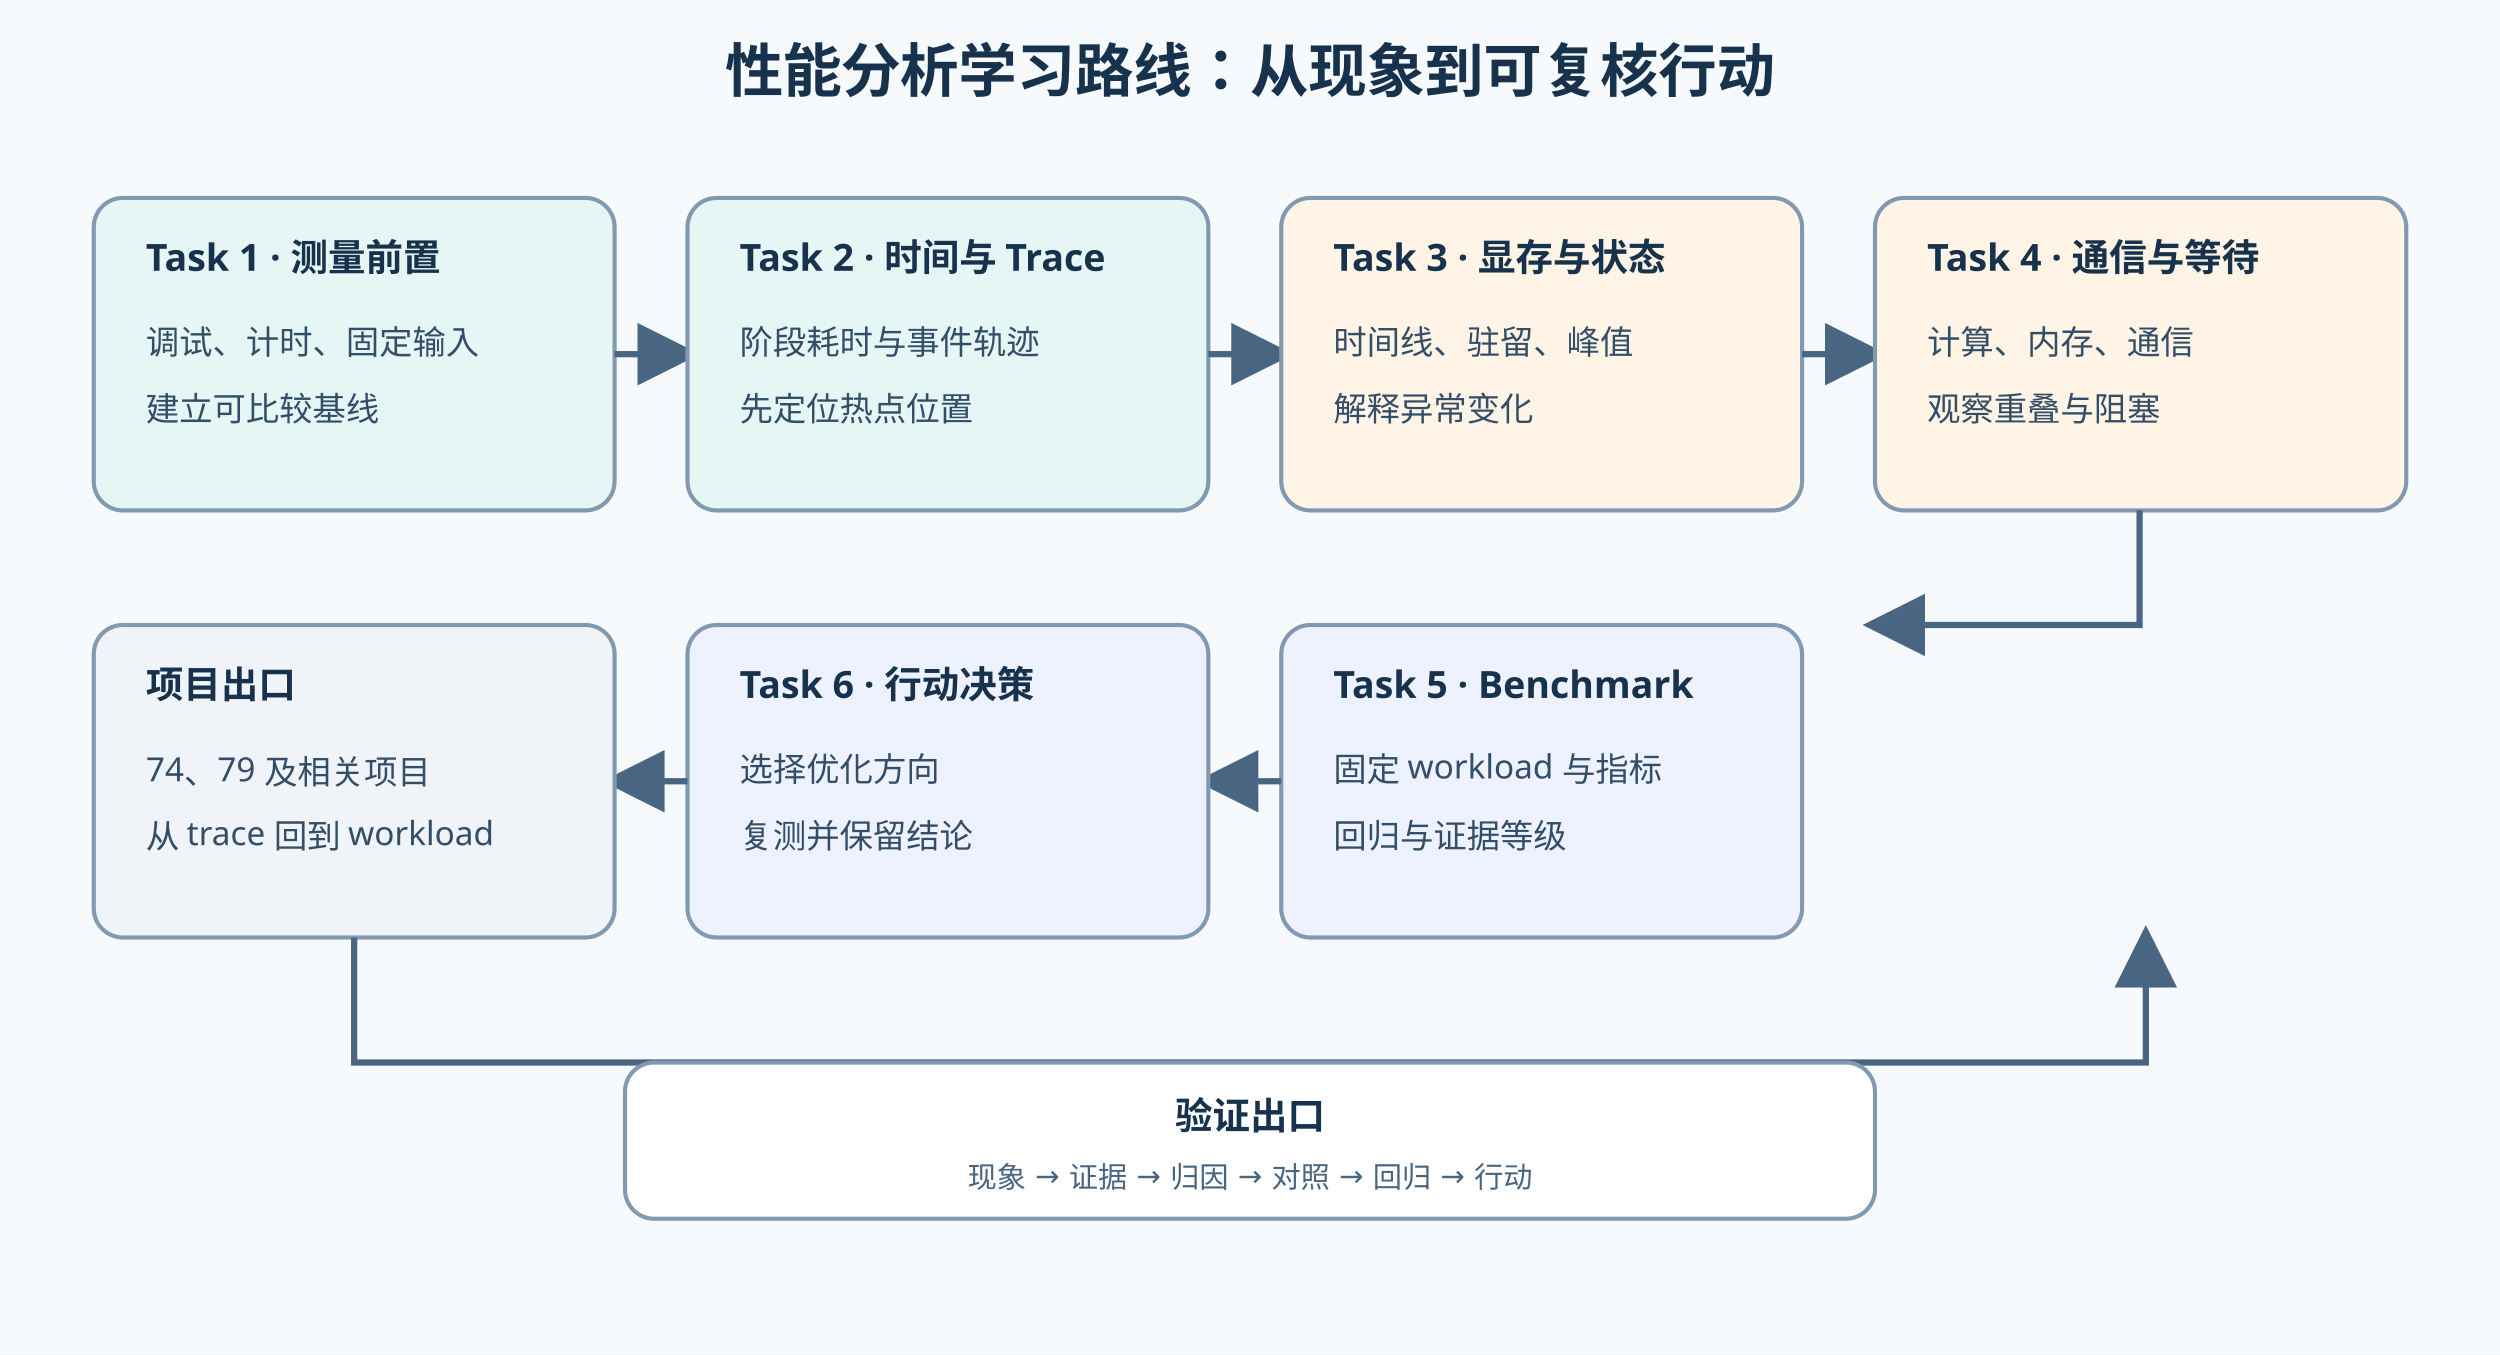
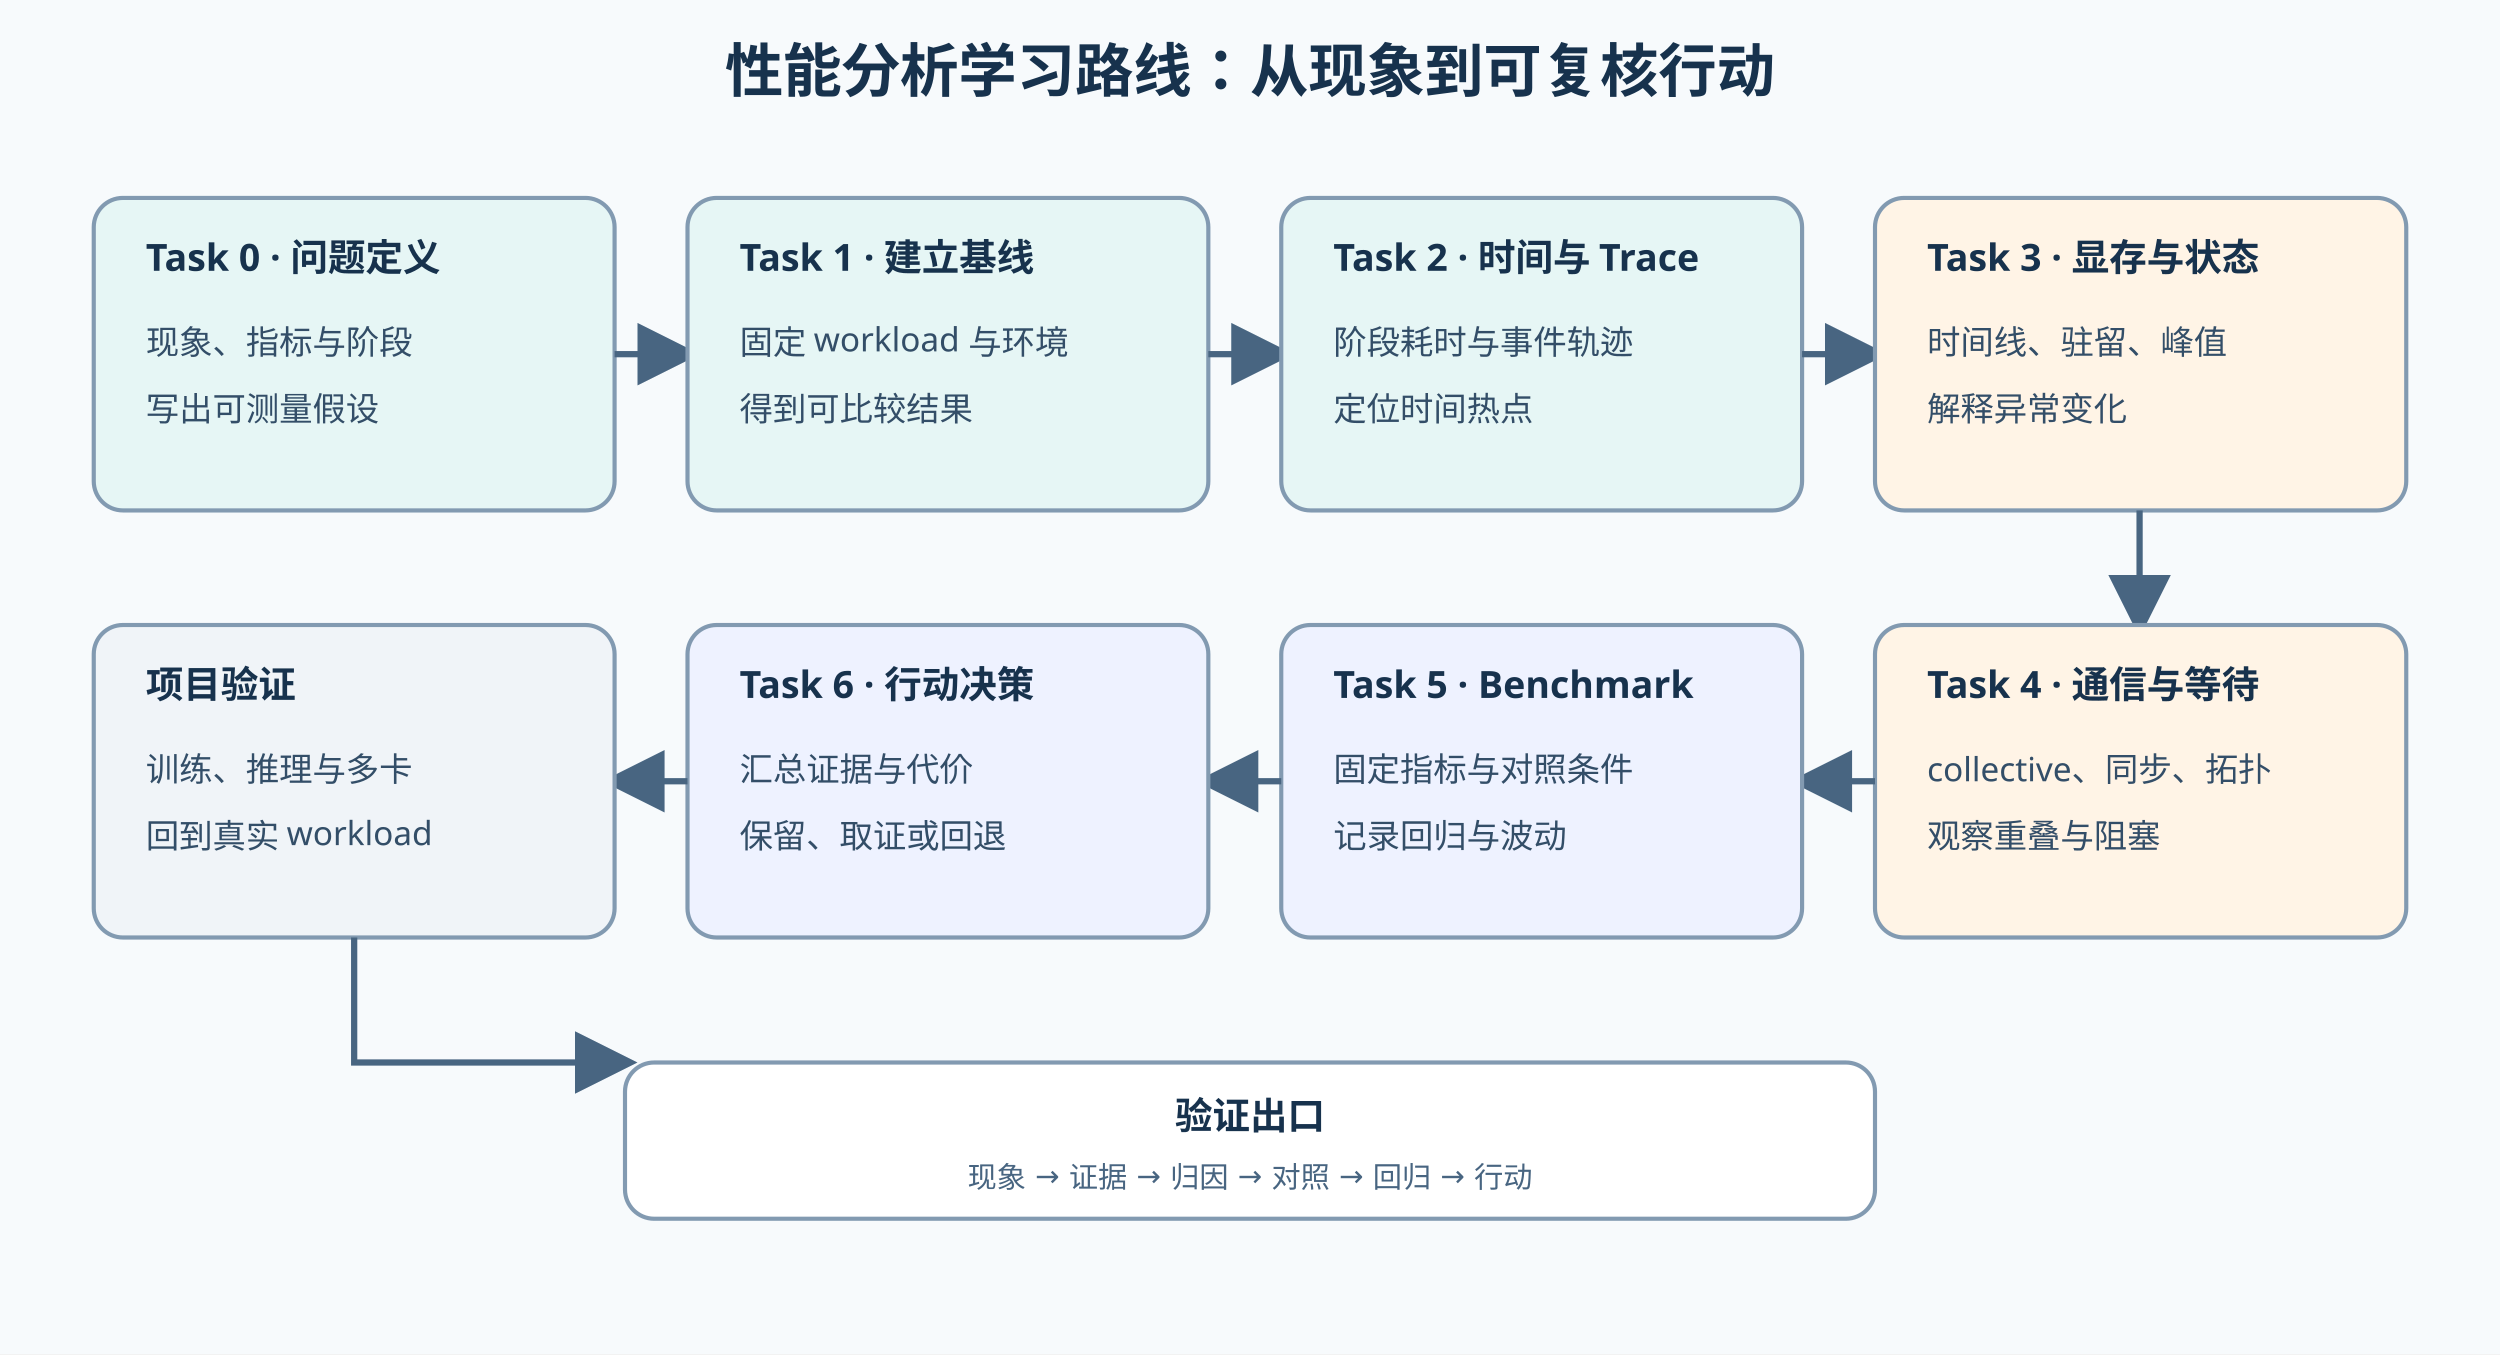
<svg xmlns="http://www.w3.org/2000/svg" width="1200" height="650" viewBox="0 0 1200 650">
  <defs>
    <marker id="arrow" markerWidth="10" markerHeight="10" refX="8" refY="5" orient="auto">
      <path d="M0,0 L10,5 L0,10 Z" fill="#486581" />
    </marker>
    <style>
      .title{font:700 28px sans-serif;fill:#17324d}.task{font:700 18px sans-serif;fill:#17324d}.text{font:16px sans-serif;fill:#334e68}.small{font:14px sans-serif;fill:#486581}.box{stroke:#829ab1;stroke-width:2;rx:14}.line{stroke:#486581;stroke-width:3;fill:none;marker-end:url(#arrow)}
    </style>
  </defs>
  <rect width="1200" height="650" fill="#f7fafc" />
  <text x="600" y="44" text-anchor="middle" class="title">性能分析学习路线：从现象到可复核行动</text>
  <rect x="45" y="95" width="250" height="150" fill="#e6f6f5" class="box" />
-   <text x="70" y="130" class="task">Task 1 · 测量前置</text>
-   <text x="70" y="170" class="text">调试、计时、固定输入</text>
-   <text x="70" y="202" class="text">建立可比较基线</text>
+   <text x="70" y="130" class="task">Task 0 · 问题定义</text>
+   <text x="70" y="170" class="text">现象、指标与阶段</text>
+   <text x="70" y="202" class="text">写出可测量假设</text>
  <path d="M295 170 H330" class="line" />
  <rect x="330" y="95" width="250" height="150" fill="#e6f6f5" class="box" />
-   <text x="355" y="130" class="task">Task 2 · 时间与 Trace</text>
-   <text x="355" y="170" class="text">阶段耗时与事件轨迹</text>
-   <text x="355" y="202" class="text">先定位热点位置</text>
+   <text x="355" y="130" class="task">Task 1 · 建立基线</text>
+   <text x="355" y="170" class="text">固定 workload 与环境</text>
+   <text x="355" y="202" class="text">得到可比较结果</text>
  <path d="M580 170 H615" class="line" />
-   <rect x="615" y="95" width="250" height="150" fill="#fff4e6" class="box" />
-   <text x="640" y="130" class="task">Task 3 · 显存与状态</text>
-   <text x="640" y="170" class="text">时间线、驻留、峰值</text>
-   <text x="640" y="202" class="text">解释异常变化</text>
+   <rect x="615" y="95" width="250" height="150" fill="#e6f6f5" class="box" />
+   <text x="640" y="130" class="task">Task 2 · 时间与 Trace</text>
+   <text x="640" y="170" class="text">阶段耗时与事件轨迹</text>
+   <text x="640" y="202" class="text">定位时间热点</text>
  <path d="M865 170 H900" class="line" />
  <rect x="900" y="95" width="255" height="150" fill="#fff4e6" class="box" />
-   <text x="925" y="130" class="task">Task 4 · 通信与等待</text>
-   <text x="925" y="170" class="text">计算、内存、通信</text>
-   <text x="925" y="202" class="text">观察重叠与阻塞</text>
-   <path d="M1027 245 V300 H900" class="line" />
+   <text x="925" y="130" class="task">Task 3 · 显存与状态</text>
+   <text x="925" y="170" class="text">时间线、驻留、峰值</text>
+   <text x="925" y="202" class="text">解释异常变化</text>
+   <path d="M1027 245 V300" class="line" />
+   <rect x="900" y="300" width="255" height="150" fill="#fff4e6" class="box" />
+   <text x="925" y="335" class="task">Task 4 · 通信与等待</text>
+   <text x="925" y="375" class="text">collective、同步、拓扑</text>
+   <text x="925" y="407" class="text">观察重叠与阻塞</text>
+   <path d="M900 375 H865" class="line" />
  <rect x="615" y="300" width="250" height="150" fill="#eef2ff" class="box" />
  <text x="640" y="335" class="task">Task 5 · Benchmark</text>
-   <text x="640" y="375" class="text">固定 workload 与指标</text>
-   <text x="640" y="407" class="text">回归与证据等级</text>
+   <text x="640" y="375" class="text">固定指标与对照条件</text>
+   <text x="640" y="407" class="text">记录回归与波动</text>
  <path d="M615 375 H580" class="line" />
  <rect x="330" y="300" width="250" height="150" fill="#eef2ff" class="box" />
  <text x="355" y="335" class="task">Task 6 · 行动决策</text>
-   <text x="355" y="375" class="text">选择优化方向</text>
-   <text x="355" y="407" class="text">复测并保留结论</text>
+   <text x="355" y="375" class="text">汇总证据与代价</text>
+   <text x="355" y="407" class="text">保留、取证或回退</text>
  <path d="M330 375 H295" class="line" />
  <rect x="45" y="300" width="250" height="150" fill="#f0f4f8" class="box" />
-   <text x="70" y="335" class="task">项目出口</text>
-   <text x="70" y="375" class="text">74、79 及相关项目</text>
-   <text x="70" y="407" class="text">从 trace 回到 workload</text>
-   <path d="M170 450 V510 H1030 V450" class="line" />
+   <text x="70" y="335" class="task">项目验证</text>
+   <text x="70" y="375" class="text">训练、推理与多卡</text>
+   <text x="70" y="407" class="text">回到真实 workload</text>
+   <path d="M170 450 V510 H300" class="line" />
  <rect x="300" y="510" width="600" height="75" fill="#ffffff" class="box" />
  <text x="600" y="542" text-anchor="middle" class="task">验证出口</text>
  <text x="600" y="570" text-anchor="middle" class="small">现象 → 证据 → 归因 → 对照 → 回归 → 行动</text>
</svg>
